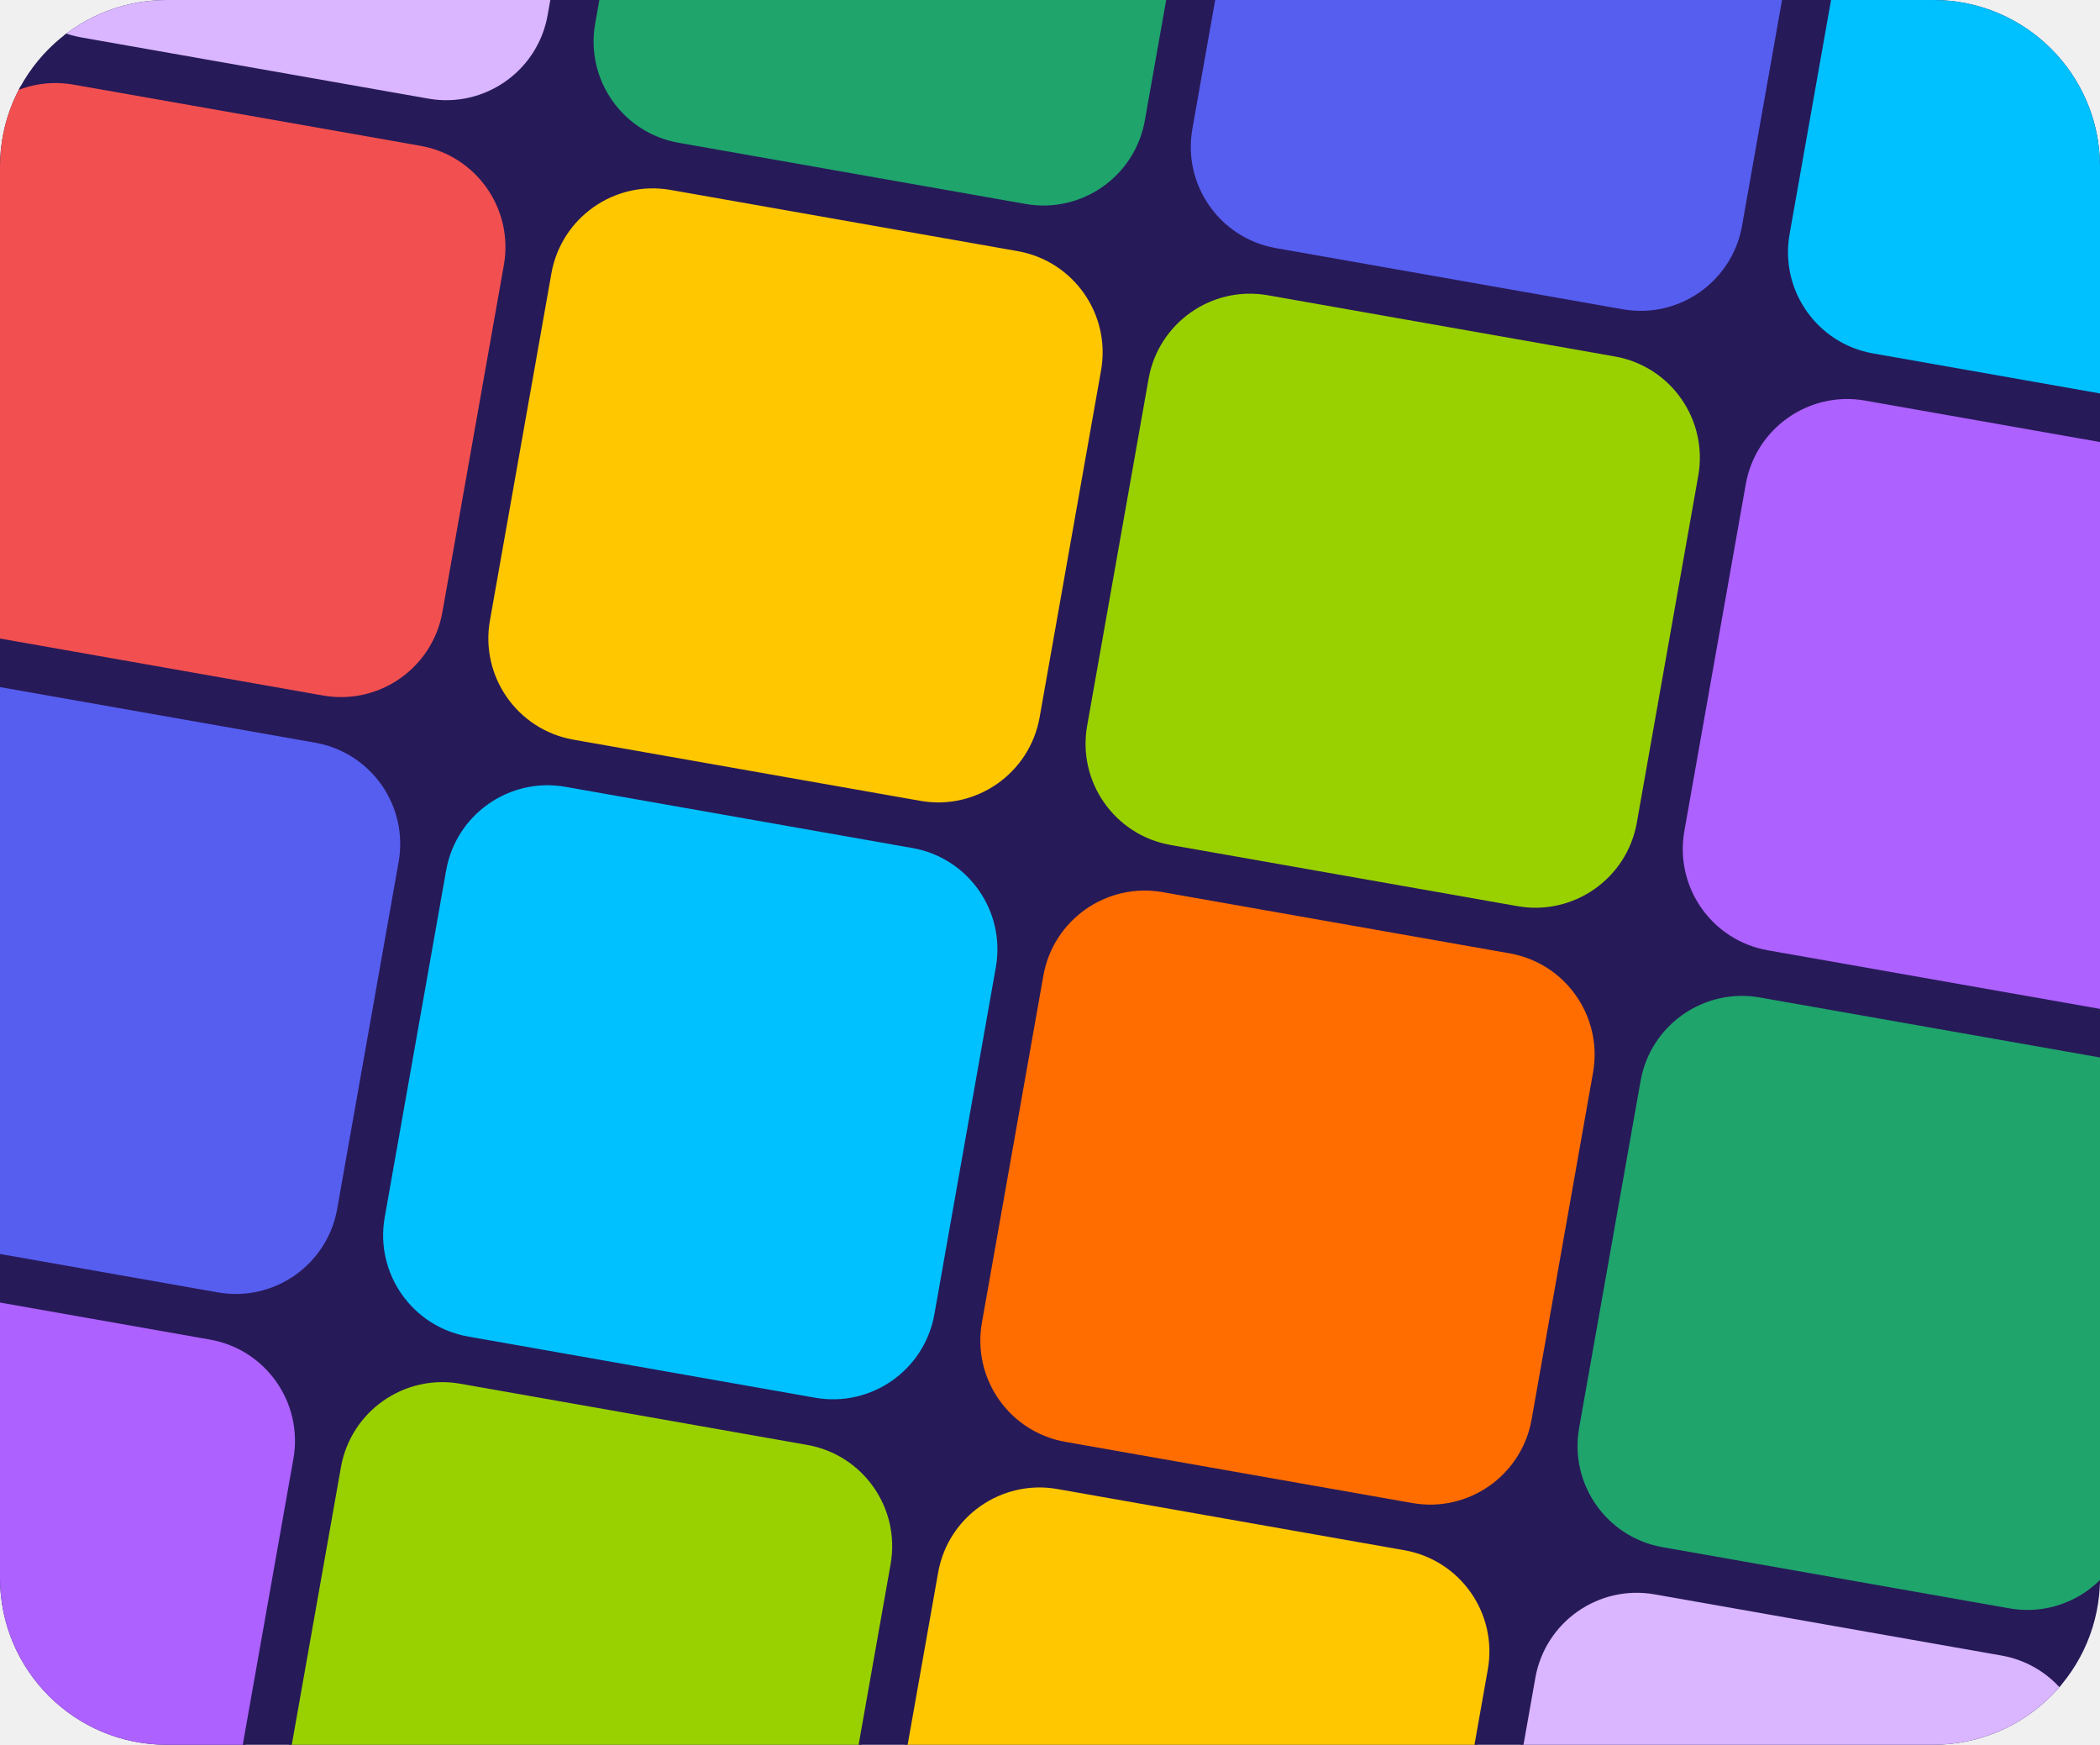
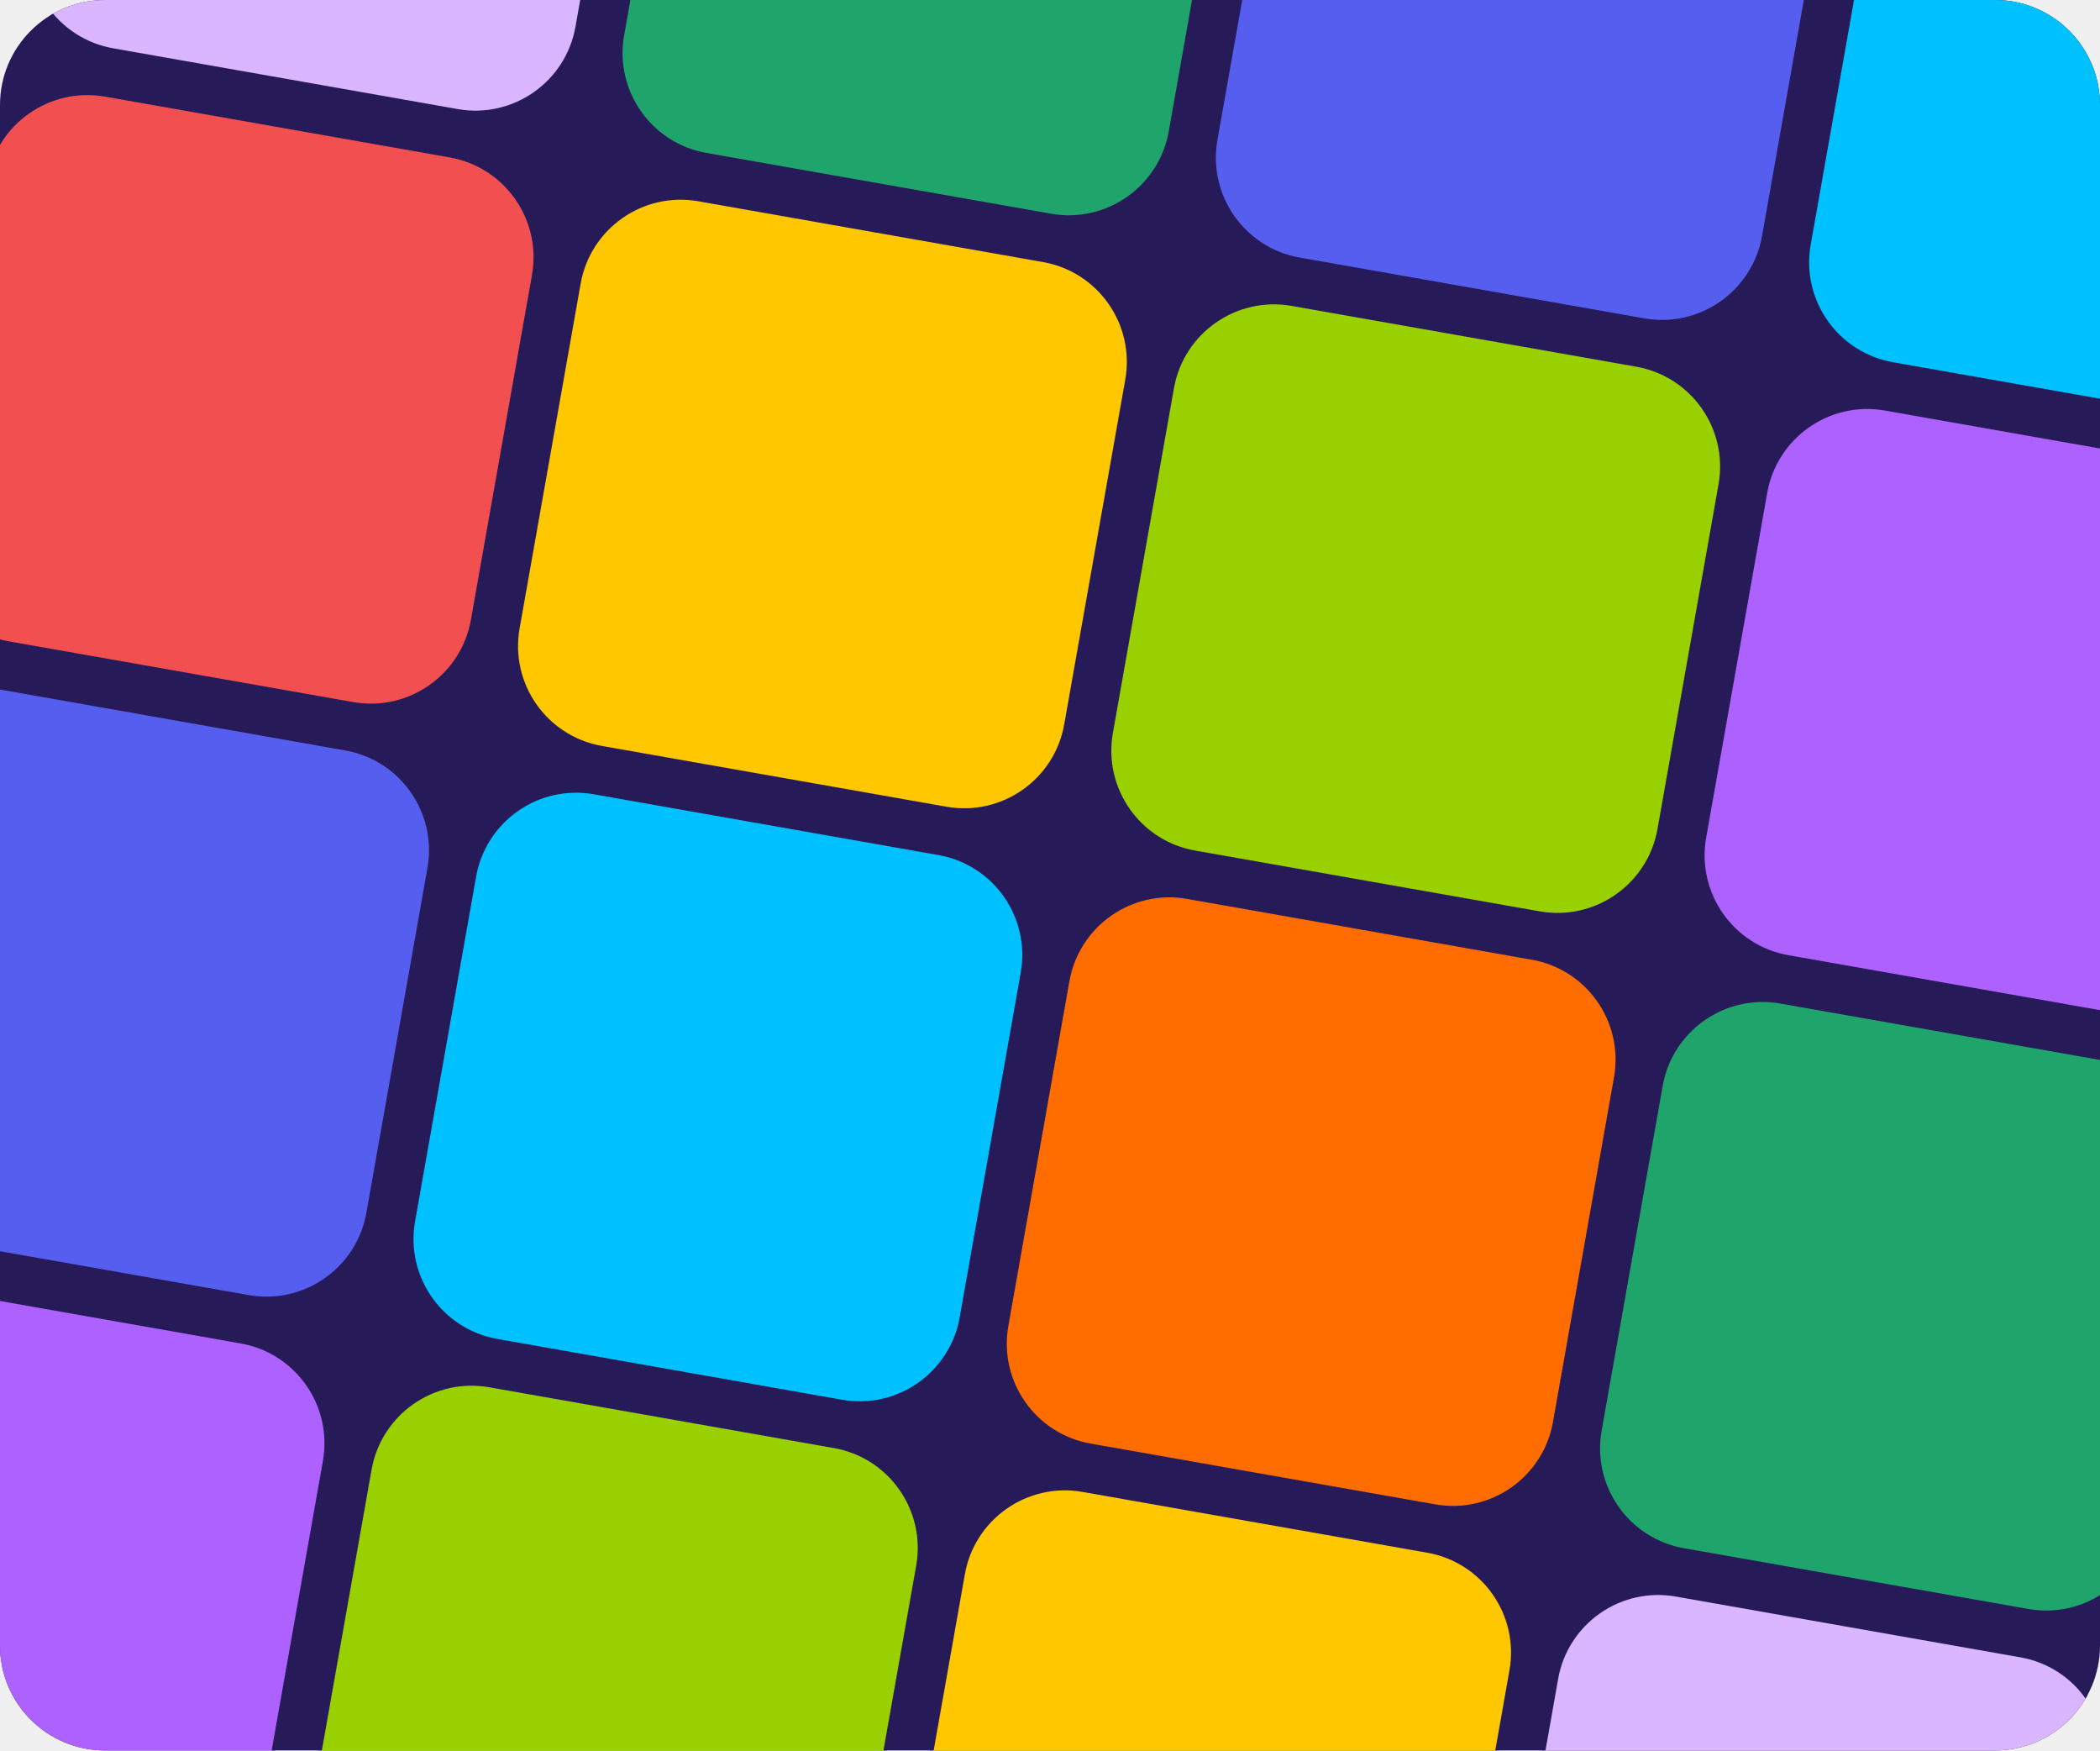
- <svg xmlns="http://www.w3.org/2000/svg" width="378" height="314" viewBox="0 0 378 314" fill="none">
-   <g clip-path="url(#clip0_18933_531)">
-     <rect width="378" height="314" rx="30" fill="#271A58" />
-     <rect x="0.203" y="0.29" width="100.967" height="100.967" rx="18.775" transform="matrix(0.984808 0.173648 -0.174411 0.984673 13.5731 -96.0171)" fill="#D9B6FF" />
-     <rect x="0.203" y="0.29" width="100.967" height="100.967" rx="18.775" transform="matrix(0.984808 0.173648 -0.174411 0.984673 13.5731 -96.0171)" stroke="#271A58" stroke-width="0.5" />
-     <rect x="0.203" y="0.29" width="100.967" height="100.967" rx="18.775" transform="matrix(0.984808 0.173648 -0.174411 0.984673 121.07 -77.0625)" fill="#1FA46C" />
-     <rect x="0.203" y="0.29" width="100.967" height="100.967" rx="18.775" transform="matrix(0.984808 0.173648 -0.174411 0.984673 121.07 -77.0625)" stroke="#271A58" stroke-width="0.5" />
-     <rect x="0.203" y="0.29" width="100.967" height="100.967" rx="18.775" transform="matrix(0.984808 0.173648 -0.174411 0.984673 228.567 -58.1079)" fill="#565EEF" />
-     <rect x="0.203" y="0.29" width="100.967" height="100.967" rx="18.775" transform="matrix(0.984808 0.173648 -0.174411 0.984673 228.567 -58.1079)" stroke="#271A58" stroke-width="0.5" />
-     <rect x="0.203" y="0.29" width="100.967" height="100.967" rx="18.775" transform="matrix(0.984808 0.173648 -0.174411 0.984673 336.064 -39.1533)" fill="#00C1FF" />
-     <rect x="0.203" y="0.29" width="100.967" height="100.967" rx="18.775" transform="matrix(0.984808 0.173648 -0.174411 0.984673 336.064 -39.1533)" stroke="#271A58" stroke-width="0.5" />
-     <rect x="0.203" y="0.29" width="100.967" height="100.967" rx="18.775" transform="matrix(0.984808 0.173648 -0.174411 0.984673 -5.36731 11.4024)" fill="#F25050" />
-     <rect x="0.203" y="0.29" width="100.967" height="100.967" rx="18.775" transform="matrix(0.984808 0.173648 -0.174411 0.984673 -5.36731 11.4024)" stroke="#271A58" stroke-width="0.5" />
-     <rect x="0.203" y="0.29" width="100.967" height="100.967" rx="18.775" transform="matrix(0.984808 0.173648 -0.174411 0.984673 102.129 30.357)" fill="#FFC700" />
-     <rect x="0.203" y="0.29" width="100.967" height="100.967" rx="18.775" transform="matrix(0.984808 0.173648 -0.174411 0.984673 102.129 30.357)" stroke="#271A58" stroke-width="0.5" />
-     <rect x="0.203" y="0.29" width="100.967" height="100.967" rx="18.775" transform="matrix(0.984808 0.173648 -0.174411 0.984673 209.626 49.3115)" fill="#99D100" />
-     <rect x="0.203" y="0.29" width="100.967" height="100.967" rx="18.775" transform="matrix(0.984808 0.173648 -0.174411 0.984673 209.626 49.3115)" stroke="#271A58" stroke-width="0.5" />
-     <rect x="0.203" y="0.29" width="100.967" height="100.967" rx="18.775" transform="matrix(0.984808 0.173648 -0.174411 0.984673 317.123 68.2663)" fill="#AD61FF" />
-     <rect x="0.203" y="0.29" width="100.967" height="100.967" rx="18.775" transform="matrix(0.984808 0.173648 -0.174411 0.984673 317.123 68.2663)" stroke="#271A58" stroke-width="0.5" />
-     <rect x="0.203" y="0.29" width="100.967" height="100.967" rx="18.775" transform="matrix(0.984808 0.173648 -0.174411 0.984673 -24.3087 118.822)" fill="#565EEF" />
-     <rect x="0.203" y="0.29" width="100.967" height="100.967" rx="18.775" transform="matrix(0.984808 0.173648 -0.174411 0.984673 -24.3087 118.822)" stroke="#271A58" stroke-width="0.5" />
-     <rect x="0.203" y="0.29" width="100.967" height="100.967" rx="18.775" transform="matrix(0.984808 0.173648 -0.174411 0.984673 83.1883 137.777)" fill="#00C1FF" />
-     <rect x="0.203" y="0.29" width="100.967" height="100.967" rx="18.775" transform="matrix(0.984808 0.173648 -0.174411 0.984673 83.1883 137.777)" stroke="#271A58" stroke-width="0.5" />
-     <rect x="0.203" y="0.29" width="100.967" height="100.967" rx="18.775" transform="matrix(0.984808 0.173648 -0.174411 0.984673 190.685 156.731)" fill="#FF6D00" />
-     <rect x="0.203" y="0.29" width="100.967" height="100.967" rx="18.775" transform="matrix(0.984808 0.173648 -0.174411 0.984673 190.685 156.731)" stroke="#271A58" stroke-width="0.5" />
-     <rect x="0.203" y="0.29" width="100.967" height="100.967" rx="18.775" transform="matrix(0.984808 0.173648 -0.174411 0.984673 298.182 175.686)" fill="#1FA46C" />
-     <rect x="0.203" y="0.29" width="100.967" height="100.967" rx="18.775" transform="matrix(0.984808 0.173648 -0.174411 0.984673 298.182 175.686)" stroke="#271A58" stroke-width="0.5" />
-     <rect x="0.203" y="0.29" width="100.967" height="100.967" rx="18.775" transform="matrix(0.984808 0.173648 -0.174411 0.984673 -43.2496 226.241)" fill="#AD61FF" />
-     <rect x="0.203" y="0.29" width="100.967" height="100.967" rx="18.775" transform="matrix(0.984808 0.173648 -0.174411 0.984673 -43.2496 226.241)" stroke="#271A58" stroke-width="0.5" />
-     <rect x="0.203" y="0.29" width="100.967" height="100.967" rx="18.775" transform="matrix(0.984808 0.173648 -0.174411 0.984673 64.2474 245.196)" fill="#99D100" />
-     <rect x="0.203" y="0.29" width="100.967" height="100.967" rx="18.775" transform="matrix(0.984808 0.173648 -0.174411 0.984673 64.2474 245.196)" stroke="#271A58" stroke-width="0.5" />
-     <rect x="0.203" y="0.29" width="100.967" height="100.967" rx="18.775" transform="matrix(0.984808 0.173648 -0.174411 0.984673 171.745 264.151)" fill="#FFC700" />
-     <rect x="0.203" y="0.29" width="100.967" height="100.967" rx="18.775" transform="matrix(0.984808 0.173648 -0.174411 0.984673 171.745 264.151)" stroke="#271A58" stroke-width="0.5" />
-     <rect x="0.203" y="0.29" width="100.967" height="100.967" rx="18.775" transform="matrix(0.984808 0.173648 -0.174411 0.984673 279.241 283.105)" fill="#D9B6FF" />
-     <rect x="0.203" y="0.29" width="100.967" height="100.967" rx="18.775" transform="matrix(0.984808 0.173648 -0.174411 0.984673 279.241 283.105)" stroke="#271A58" stroke-width="0.5" />
+ <svg xmlns="http://www.w3.org/2000/svg" width="600" height="500" viewBox="0 0 600 500" fill="none">
+   <g clip-path="url(#clip0_18933_270)">
+     <rect width="600" height="500" rx="30" fill="#271A58" />
+     <rect x="0.405" y="0.579" width="159" height="159" rx="29.5" transform="matrix(0.984808 0.173648 -0.174411 0.984673 30.6155 -148.04)" fill="#D9B6FF" />
+     <rect x="0.405" y="0.579" width="159" height="159" rx="29.5" transform="matrix(0.984808 0.173648 -0.174411 0.984673 30.6155 -148.04)" stroke="#271A58" />
+     <rect x="0.405" y="0.579" width="159" height="159" rx="29.5" transform="matrix(0.984808 0.173648 -0.174411 0.984673 200.124 -118.151)" fill="#1FA46C" />
+     <rect x="0.405" y="0.579" width="159" height="159" rx="29.5" transform="matrix(0.984808 0.173648 -0.174411 0.984673 200.124 -118.151)" stroke="#271A58" />
+     <rect x="0.405" y="0.579" width="159" height="159" rx="29.5" transform="matrix(0.984808 0.173648 -0.174411 0.984673 369.634 -88.2622)" fill="#565EEF" />
+     <rect x="0.405" y="0.579" width="159" height="159" rx="29.5" transform="matrix(0.984808 0.173648 -0.174411 0.984673 369.634 -88.2622)" stroke="#271A58" />
+     <rect x="0.405" y="0.579" width="159" height="159" rx="29.5" transform="matrix(0.984808 0.173648 -0.174411 0.984673 539.142 -58.373)" fill="#00C1FF" />
+     <rect x="0.405" y="0.579" width="159" height="159" rx="29.5" transform="matrix(0.984808 0.173648 -0.174411 0.984673 539.142 -58.373)" stroke="#271A58" />
+     <rect x="0.405" y="0.579" width="159" height="159" rx="29.5" transform="matrix(0.984808 0.173648 -0.174411 0.984673 0.747793 21.3467)" fill="#F25050" />
+     <rect x="0.405" y="0.579" width="159" height="159" rx="29.5" transform="matrix(0.984808 0.173648 -0.174411 0.984673 0.747793 21.3467)" stroke="#271A58" />
+     <rect x="0.405" y="0.579" width="159" height="159" rx="29.5" transform="matrix(0.984808 0.173648 -0.174411 0.984673 170.257 51.2359)" fill="#FFC700" />
+     <rect x="0.405" y="0.579" width="159" height="159" rx="29.5" transform="matrix(0.984808 0.173648 -0.174411 0.984673 170.257 51.2359)" stroke="#271A58" />
+     <rect x="0.405" y="0.579" width="159" height="159" rx="29.5" transform="matrix(0.984808 0.173648 -0.174411 0.984673 339.766 81.125)" fill="#99D100" />
+     <rect x="0.405" y="0.579" width="159" height="159" rx="29.5" transform="matrix(0.984808 0.173648 -0.174411 0.984673 339.766 81.125)" stroke="#271A58" />
+     <rect x="0.405" y="0.579" width="159" height="159" rx="29.5" transform="matrix(0.984808 0.173648 -0.174411 0.984673 509.275 111.014)" fill="#AD61FF" />
+     <rect x="0.405" y="0.579" width="159" height="159" rx="29.5" transform="matrix(0.984808 0.173648 -0.174411 0.984673 509.275 111.014)" stroke="#271A58" />
+     <rect x="0.405" y="0.579" width="159" height="159" rx="29.5" transform="matrix(0.984808 0.173648 -0.174411 0.984673 -29.1194 190.734)" fill="#565EEF" />
+     <rect x="0.405" y="0.579" width="159" height="159" rx="29.5" transform="matrix(0.984808 0.173648 -0.174411 0.984673 -29.1194 190.734)" stroke="#271A58" />
+     <rect x="0.405" y="0.579" width="159" height="159" rx="29.5" transform="matrix(0.984808 0.173648 -0.174411 0.984673 140.389 220.623)" fill="#00C1FF" />
+     <rect x="0.405" y="0.579" width="159" height="159" rx="29.5" transform="matrix(0.984808 0.173648 -0.174411 0.984673 140.389 220.623)" stroke="#271A58" />
+     <rect x="0.405" y="0.579" width="159" height="159" rx="29.5" transform="matrix(0.984808 0.173648 -0.174411 0.984673 309.898 250.512)" fill="#FF6D00" />
+     <rect x="0.405" y="0.579" width="159" height="159" rx="29.5" transform="matrix(0.984808 0.173648 -0.174411 0.984673 309.898 250.512)" stroke="#271A58" />
+     <rect x="0.405" y="0.579" width="159" height="159" rx="29.5" transform="matrix(0.984808 0.173648 -0.174411 0.984673 479.407 280.401)" fill="#1FA46C" />
+     <rect x="0.405" y="0.579" width="159" height="159" rx="29.5" transform="matrix(0.984808 0.173648 -0.174411 0.984673 479.407 280.401)" stroke="#271A58" />
+     <rect x="0.405" y="0.579" width="159" height="159" rx="29.5" transform="matrix(0.984808 0.173648 -0.174411 0.984673 -58.9871 360.121)" fill="#AD61FF" />
+     <rect x="0.405" y="0.579" width="159" height="159" rx="29.5" transform="matrix(0.984808 0.173648 -0.174411 0.984673 -58.9871 360.121)" stroke="#271A58" />
+     <rect x="0.405" y="0.579" width="159" height="159" rx="29.5" transform="matrix(0.984808 0.173648 -0.174411 0.984673 110.522 390.01)" fill="#99D100" />
+     <rect x="0.405" y="0.579" width="159" height="159" rx="29.5" transform="matrix(0.984808 0.173648 -0.174411 0.984673 110.522 390.01)" stroke="#271A58" />
+     <rect x="0.405" y="0.579" width="159" height="159" rx="29.5" transform="matrix(0.984808 0.173648 -0.174411 0.984673 280.031 419.899)" fill="#FFC700" />
+     <rect x="0.405" y="0.579" width="159" height="159" rx="29.5" transform="matrix(0.984808 0.173648 -0.174411 0.984673 280.031 419.899)" stroke="#271A58" />
+     <rect x="0.405" y="0.579" width="159" height="159" rx="29.5" transform="matrix(0.984808 0.173648 -0.174411 0.984673 449.54 449.788)" fill="#D9B6FF" />
+     <rect x="0.405" y="0.579" width="159" height="159" rx="29.5" transform="matrix(0.984808 0.173648 -0.174411 0.984673 449.54 449.788)" stroke="#271A58" />
  </g>
  <defs>
-     <clipPath id="clip0_18933_531">
-       <rect width="378" height="314" rx="30" fill="white" />
+     <clipPath id="clip0_18933_270">
+       <rect width="600" height="500" rx="30" fill="white" />
    </clipPath>
  </defs>
</svg>
